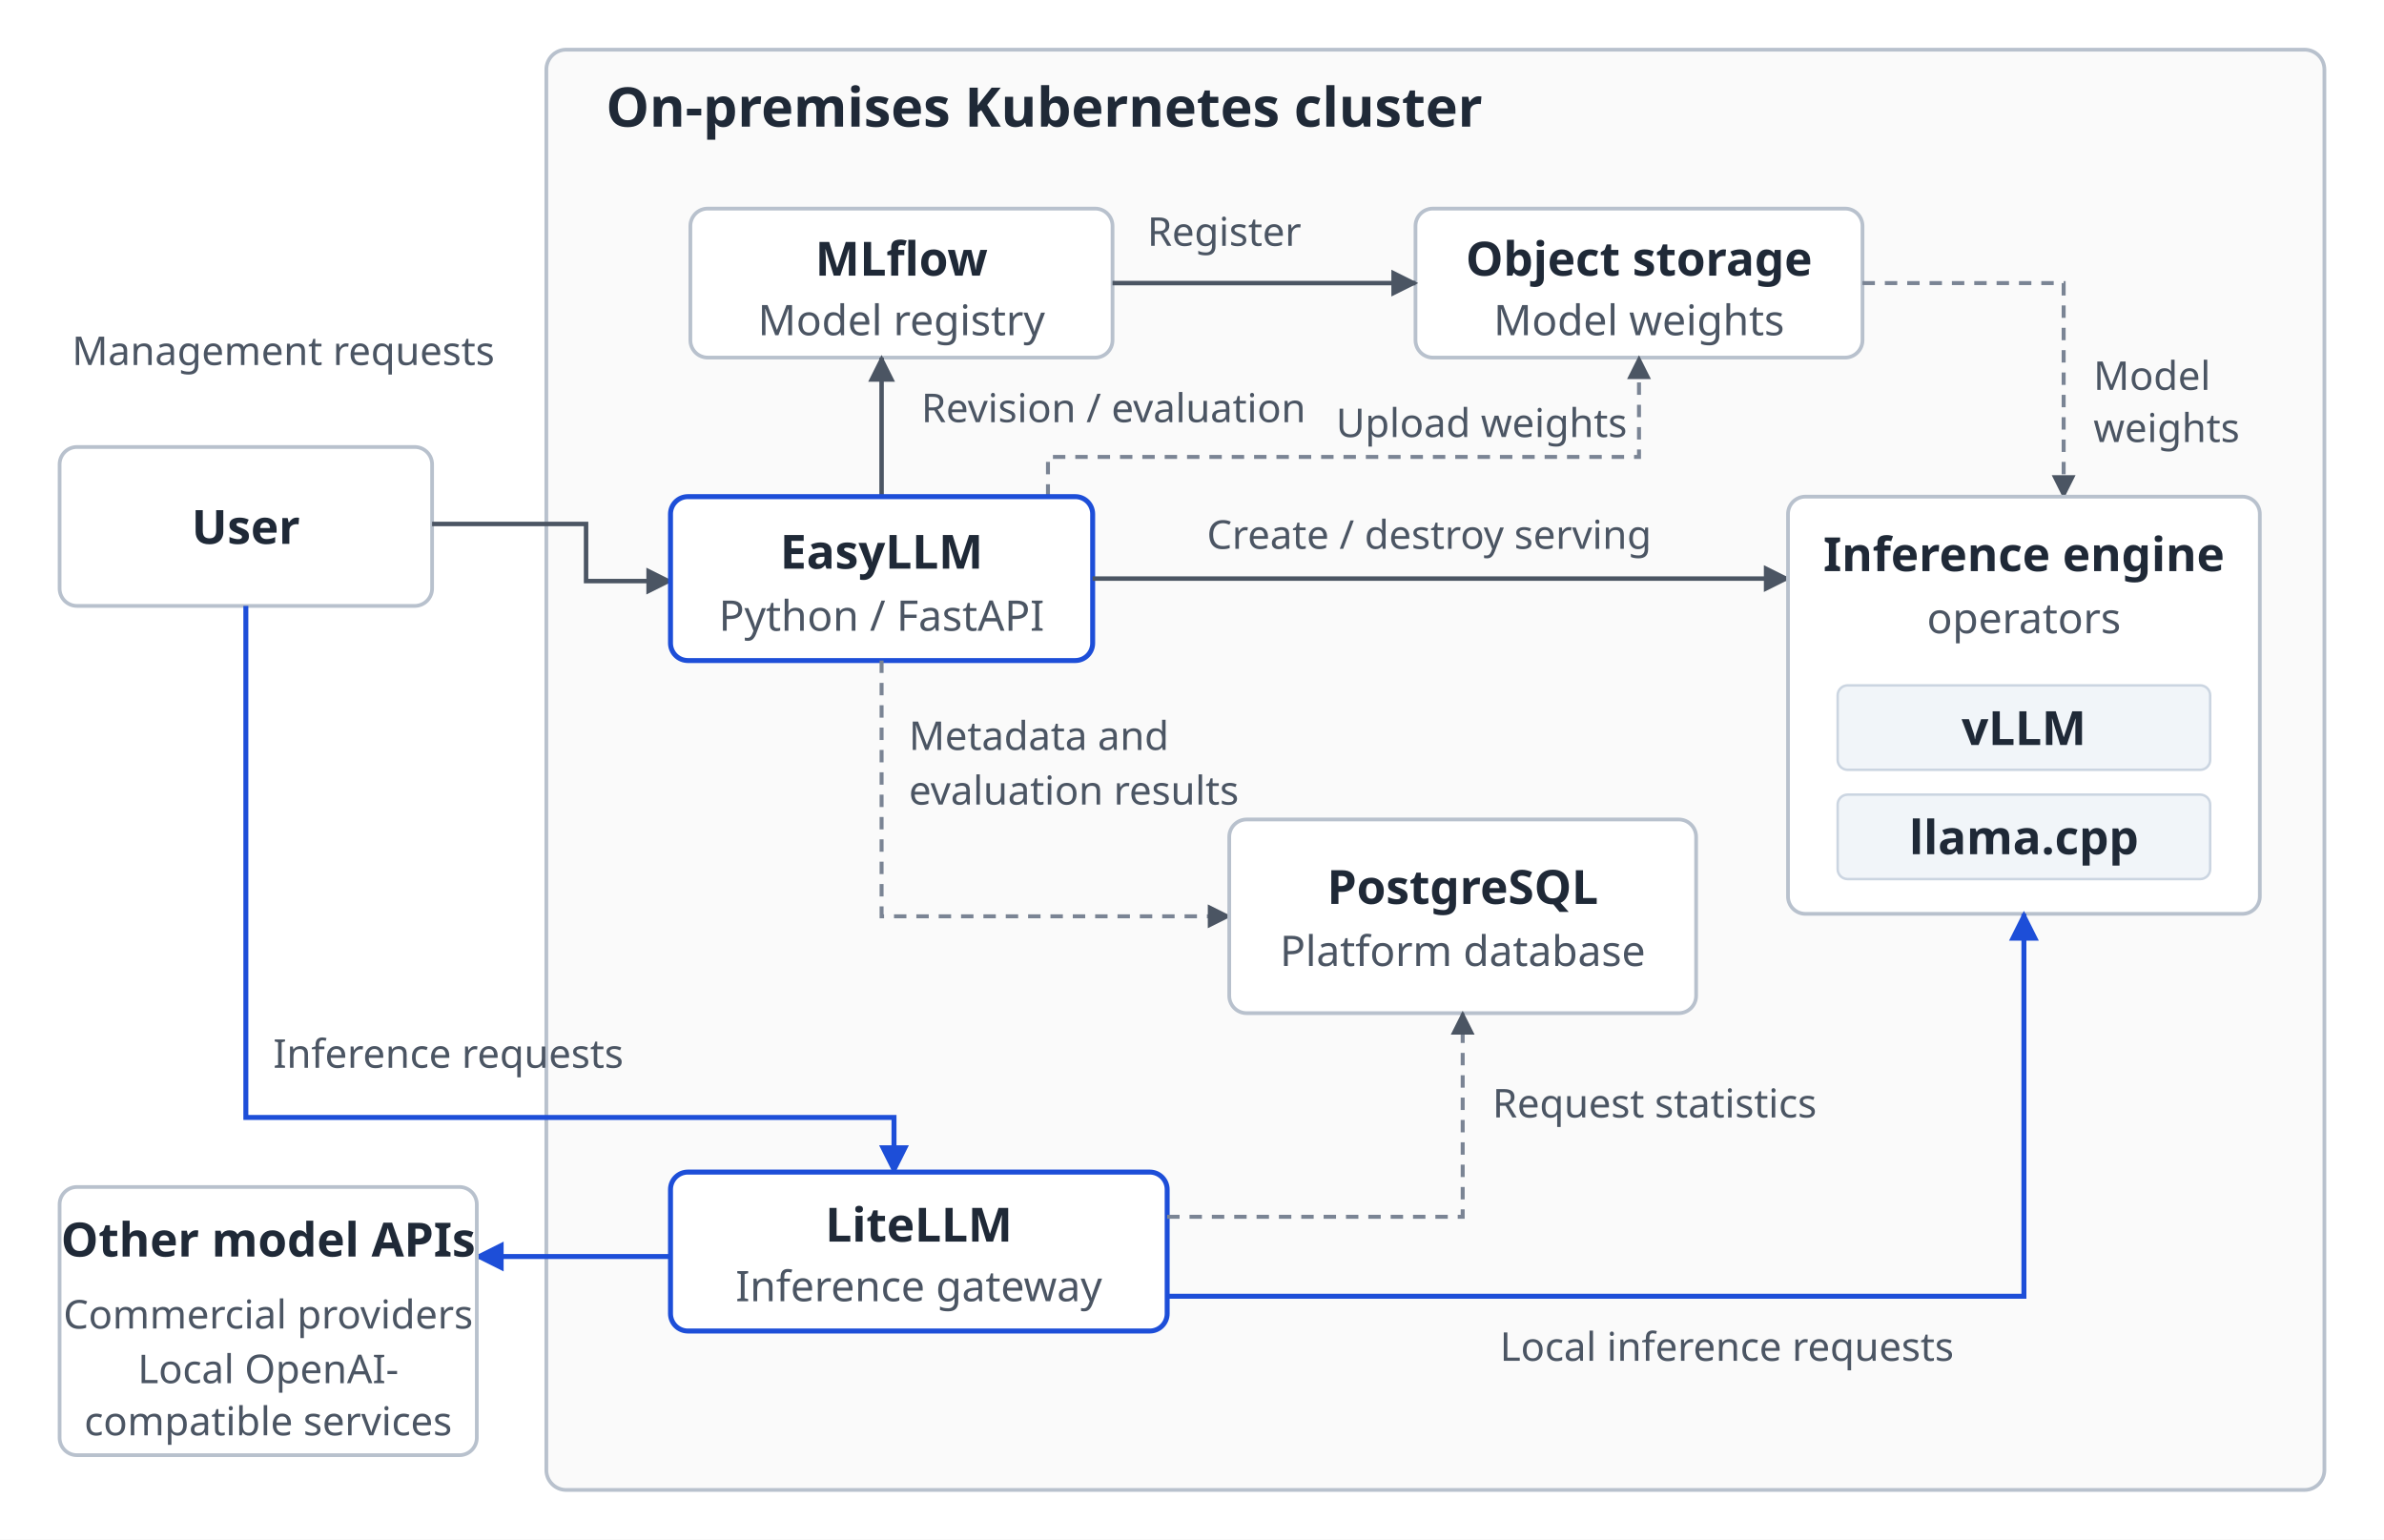
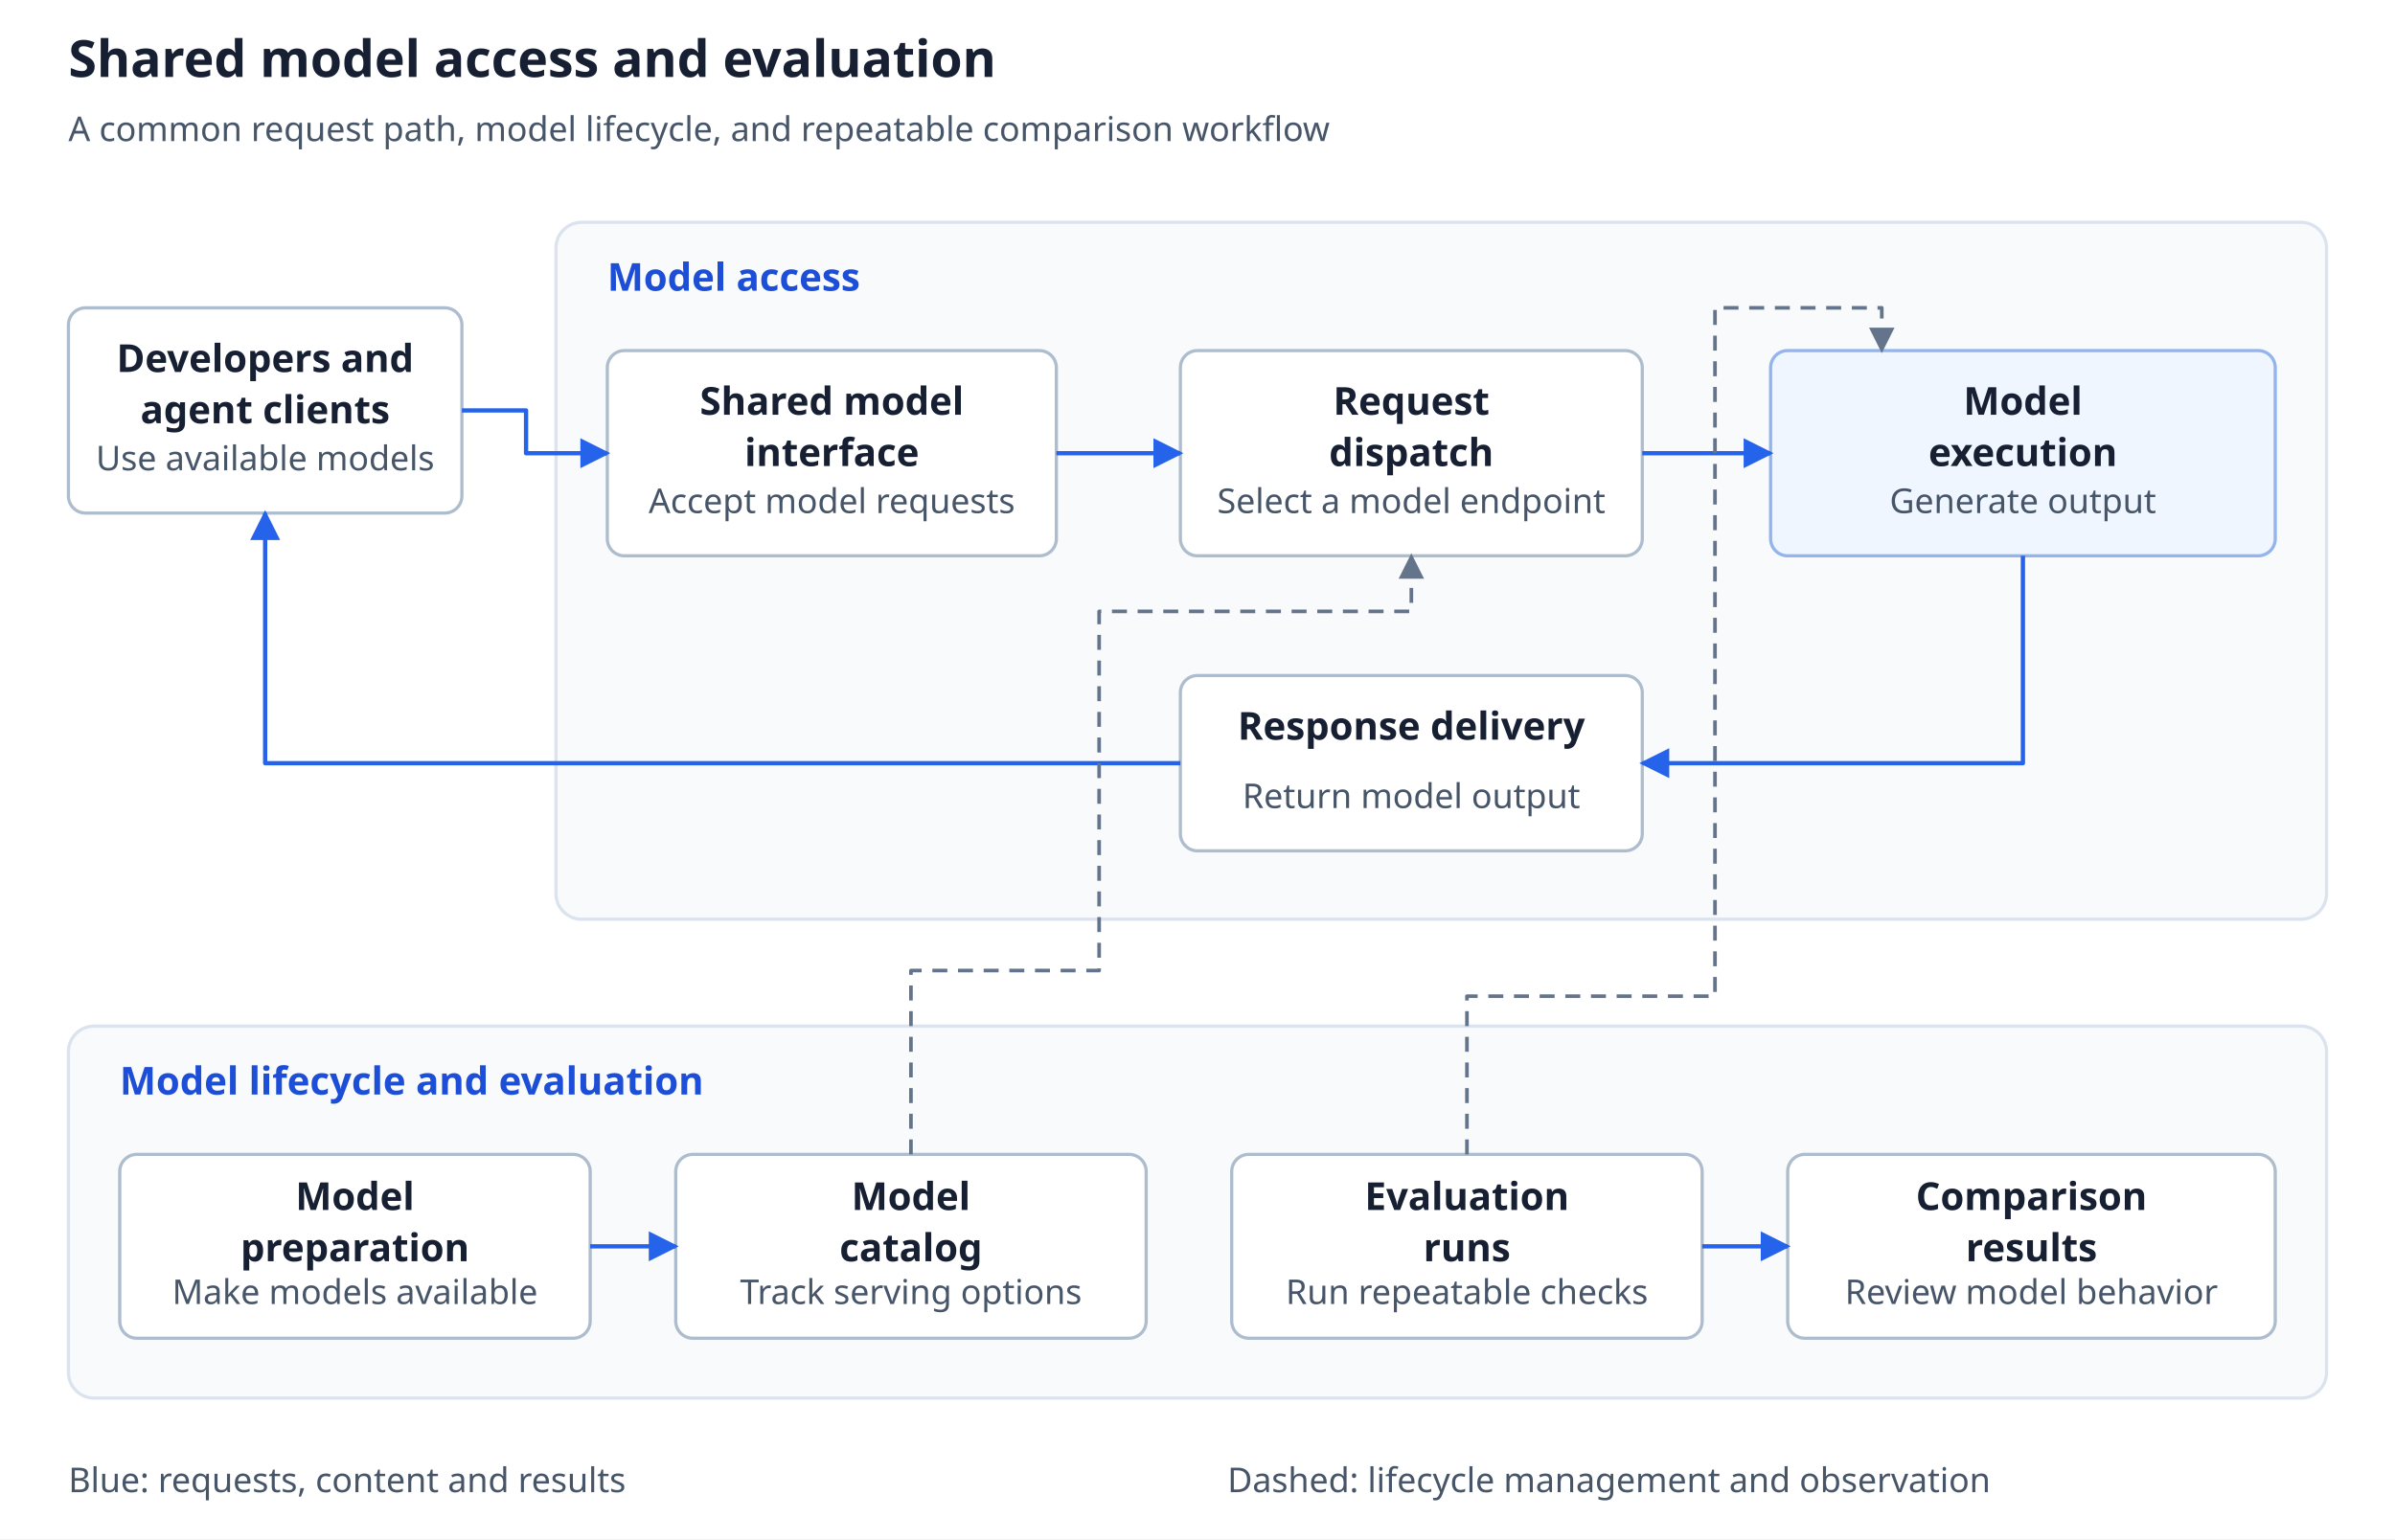
- <svg xmlns="http://www.w3.org/2000/svg" width="960" height="620" viewBox="0 0 960 620" role="img" aria-labelledby="title desc">
+ <svg xmlns="http://www.w3.org/2000/svg" viewBox="0 0 1120 720" role="img" aria-labelledby="diagram-title diagram-description">
  <defs>
-     <marker id="arrow" viewBox="0 0 10 10" refX="9" refY="5" markerWidth="6" markerHeight="6" orient="auto-start-reverse">
-       <path d="M0 0 10 5 0 10Z" fill="#4b5563" />
+     <marker id="arrow" viewBox="0 0 10 10" refX="9" refY="5" markerWidth="7" markerHeight="7" orient="auto-start-reverse">
+       <path d="M0 0 10 5 0 10Z" fill="#2563eb" />
    </marker>
-     <marker id="accent-arrow" viewBox="0 0 10 10" refX="9" refY="5" markerWidth="6" markerHeight="6" orient="auto-start-reverse">
-       <path d="M0 0 10 5 0 10Z" fill="#1d4ed8" />
+     <marker id="control-arrow" viewBox="0 0 10 10" refX="9" refY="5" markerWidth="7" markerHeight="7" orient="auto">
+       <path d="M0 0 10 5 0 10Z" fill="#64748b" />
    </marker>
-     <style>
-       text { font-family: Geist, 'Segoe UI', system-ui, sans-serif; fill: #1f2937; }
-       .heading { font-size: 22px; font-weight: 600; }
-       .label { font-size: 19px; font-weight: 600; }
-       .detail { font-size: 17px; fill: #4b5563; }
-       .note { font-size: 16px; fill: #4b5563; }
-       .box { fill: #ffffff; stroke: #b8c1cd; stroke-width: 1.5; }
-       .accent { fill: #ffffff; stroke: #1d4ed8; stroke-width: 2; }
-       .flow { fill: none; stroke: #4b5563; stroke-width: 1.8; marker-end: url(#arrow); }
-       .inference { fill: none; stroke: #1d4ed8; stroke-width: 2; marker-end: url(#accent-arrow); }
-       .data { fill: none; stroke: #7a8494; stroke-width: 1.6; stroke-dasharray: 5 4; marker-end: url(#arrow); }
-       .halo { paint-order: stroke; stroke: #fafafa; stroke-width: 5; stroke-linejoin: round; }
-     </style>
  </defs>
-   <rect width="960" height="620" fill="#ffffff" />
-   <rect x="220" y="20" width="716" height="580" rx="8" fill="#fafafa" stroke="#b8c1cd" stroke-width="1.5" />
-   <text class="heading" x="244" y="51">On-premises Kubernetes cluster</text>
-   <rect class="box" x="24" y="180" width="150" height="64" rx="7" />
-   <text class="label" x="99" y="219" text-anchor="middle">User</text>
-   <path class="flow" d="M174 211H236V234H270" />
-   <text class="note" x="29" y="147">Management requests</text>
-   <path class="inference" d="M99 244V450H360V472" />
-   <text class="note" x="110" y="430">Inference requests</text>
-   <rect class="box" x="278" y="84" width="170" height="60" rx="7" />
-   <text class="label" x="363" y="111" text-anchor="middle">MLflow</text>
-   <text class="detail" x="363" y="135" text-anchor="middle">Model registry</text>
-   <rect class="box" x="570" y="84" width="180" height="60" rx="7" />
-   <text class="label" x="660" y="111" text-anchor="middle">Object storage</text>
-   <text class="detail" x="660" y="135" text-anchor="middle">Model weights</text>
-   <path class="flow" d="M448 114H570" />
-   <text class="note" x="462" y="99">Register</text>
-   <path class="flow" d="M355 200V144" />
-   <text class="note halo" x="371" y="170">Revision / evaluation</text>
-   <path class="data" d="M422 200V184H660V144" />
-   <text class="note halo" x="538" y="176">Upload weights</text>
-   <rect class="accent" x="270" y="200" width="170" height="66" rx="7" />
-   <text class="label" x="355" y="229" text-anchor="middle">EasyLLM</text>
-   <text class="detail" x="355" y="254" text-anchor="middle">Python / FastAPI</text>
-   <path class="flow" d="M440 233H720" />
-   <text class="note" x="486" y="221">Create / destroy serving</text>
-   <path class="data" d="M750 114H831V200" />
-   <text class="note" x="843" y="157">Model</text>
-   <text class="note" x="843" y="178">weights</text>
-   <rect class="box" x="720" y="200" width="190" height="168" rx="7" />
-   <text class="label" x="815" y="230" text-anchor="middle">Inference engine</text>
-   <text class="detail" x="815" y="255" text-anchor="middle">operators</text>
-   <rect x="740" y="276" width="150" height="34" rx="4" fill="#f1f5f9" stroke="#cbd5e1" />
-   <text class="label" x="815" y="300" text-anchor="middle">vLLM</text>
-   <rect x="740" y="320" width="150" height="34" rx="4" fill="#f1f5f9" stroke="#cbd5e1" />
-   <text class="label" x="815" y="344" text-anchor="middle">llama.cpp</text>
-   <path class="data" d="M355 266V369H495" />
-   <text class="note halo" x="366" y="302">Metadata and</text>
-   <text class="note halo" x="366" y="324">evaluation results</text>
-   <rect class="box" x="495" y="330" width="188" height="78" rx="7" />
-   <text class="label" x="589" y="364" text-anchor="middle">PostgreSQL</text>
-   <text class="detail" x="589" y="389" text-anchor="middle">Platform database</text>
-   <rect class="accent" x="270" y="472" width="200" height="64" rx="7" />
-   <text class="label" x="370" y="500" text-anchor="middle">LiteLLM</text>
-   <text class="detail" x="370" y="524" text-anchor="middle">Inference gateway</text>
-   <path class="data" d="M470 490H589V408" />
-   <text class="note halo" x="601" y="450">Request statistics</text>
-   <path class="inference" d="M470 522H815V368" />
-   <text class="note" x="604" y="548">Local inference requests</text>
-   <path class="inference" d="M270 506H192" />
-   <rect class="box" x="24" y="478" width="168" height="108" rx="7" />
-   <text class="label" x="108" y="506" text-anchor="middle">Other model APIs</text>
-   <text class="note" x="108" y="535" text-anchor="middle">Commercial providers</text>
-   <text class="note" x="108" y="557" text-anchor="middle">Local OpenAI-</text>
-   <text class="note" x="108" y="578" text-anchor="middle">compatible services</text>
+   <style>text{font-family:Geist,'Segoe UI',system-ui,sans-serif;fill:#172033}.title{font-size:24px;font-weight:600}.group-label{font-size:18px;font-weight:600;fill:#1d4ed8}.label{font-size:18px;font-weight:600}.body{font-size:18px}.small{font-size:16px;fill:#475569}.group{fill:#f8fafc;stroke:#dbe3ee;stroke-width:1.5}.node{fill:white;stroke:#aebdce;stroke-width:1.5}.accent-node{fill:#eff6ff;stroke:#93b4ec;stroke-width:1.5}.flow{fill:none;stroke:#2563eb;stroke-width:2;stroke-linejoin:round}.control{fill:none;stroke:#64748b;stroke-width:1.7;stroke-dasharray:7 5;stroke-linejoin:round}</style>
+   <rect width="1120" height="720" fill="white" />
+   <text x="32" y="36" class="title" text-anchor="start">Shared model access and evaluation</text>
+   <text x="32" y="66" class="small" text-anchor="start">A common request path, model lifecycle, and repeatable comparison workflow</text>
+   <rect x="32" y="144" width="184" height="96" rx="8" class="node" />
+   <text x="124" y="174" class="label" text-anchor="middle">Developers and</text>
+   <text x="124" y="198" class="label" text-anchor="middle">agent clients</text>
+   <text x="124" y="220" class="small" text-anchor="middle">Use available models</text>
+   <rect x="260" y="104" width="828" height="326" rx="12" class="group" />
+   <text x="284" y="136" class="group-label" text-anchor="start">Model access</text>
+   <rect x="284" y="164" width="210" height="96" rx="8" class="node" />
+   <text x="389" y="194" class="label" text-anchor="middle">Shared model</text>
+   <text x="389" y="218" class="label" text-anchor="middle">interface</text>
+   <text x="389" y="240" class="small" text-anchor="middle">Accept model requests</text>
+   <rect x="552" y="164" width="216" height="96" rx="8" class="node" />
+   <text x="660" y="194" class="label" text-anchor="middle">Request</text>
+   <text x="660" y="218" class="label" text-anchor="middle">dispatch</text>
+   <text x="660" y="240" class="small" text-anchor="middle">Select a model endpoint</text>
+   <rect x="828" y="164" width="236" height="96" rx="8" class="accent-node" />
+   <text x="946" y="194" class="label" text-anchor="middle">Model</text>
+   <text x="946" y="218" class="label" text-anchor="middle">execution</text>
+   <text x="946" y="240" class="small" text-anchor="middle">Generate output</text>
+   <path d="M216 192H246V212H284" class="flow" marker-end="url(#arrow)" />
+   <path d="M494 212H552" class="flow" marker-end="url(#arrow)" />
+   <path d="M768 212H828" class="flow" marker-end="url(#arrow)" />
+   <rect x="552" y="316" width="216" height="82" rx="8" class="node" />
+   <text x="660" y="346" class="label" text-anchor="middle">Response delivery</text>
+   <text x="660" y="378" class="small" text-anchor="middle">Return model output</text>
+   <path d="M946 260V357H768" class="flow" marker-end="url(#arrow)" />
+   <path d="M552 357H124V240" class="flow" marker-end="url(#arrow)" />
+   <rect x="32" y="480" width="1056" height="174" rx="12" class="group" />
+   <text x="56" y="512" class="group-label" text-anchor="start">Model lifecycle and evaluation</text>
+   <rect x="56" y="540" width="220" height="86" rx="8" class="node" />
+   <text x="166" y="566" class="label" text-anchor="middle">Model</text>
+   <text x="166" y="590" class="label" text-anchor="middle">preparation</text>
+   <text x="166" y="610" class="small" text-anchor="middle">Make models available</text>
+   <rect x="316" y="540" width="220" height="86" rx="8" class="node" />
+   <text x="426" y="566" class="label" text-anchor="middle">Model</text>
+   <text x="426" y="590" class="label" text-anchor="middle">catalog</text>
+   <text x="426" y="610" class="small" text-anchor="middle">Track serving options</text>
+   <rect x="576" y="540" width="220" height="86" rx="8" class="node" />
+   <text x="686" y="566" class="label" text-anchor="middle">Evaluation</text>
+   <text x="686" y="590" class="label" text-anchor="middle">runs</text>
+   <text x="686" y="610" class="small" text-anchor="middle">Run repeatable checks</text>
+   <rect x="836" y="540" width="228" height="86" rx="8" class="node" />
+   <text x="950" y="566" class="label" text-anchor="middle">Comparison</text>
+   <text x="950" y="590" class="label" text-anchor="middle">results</text>
+   <text x="950" y="610" class="small" text-anchor="middle">Review model behavior</text>
+   <path d="M276 583H316" class="flow" marker-end="url(#arrow)" />
+   <path d="M796 583H836" class="flow" marker-end="url(#arrow)" />
+   <path d="M426 540V454H514V286H660V260" class="control" marker-end="url(#control-arrow)" />
+   <path d="M686 540V466H802V144H880V164" class="control" marker-end="url(#control-arrow)" />
+   <text x="32" y="698" class="small" text-anchor="start">Blue: requests, content and results</text>
+   <text x="574" y="698" class="small" text-anchor="start">Dashed: lifecycle management and observation</text>
</svg>
